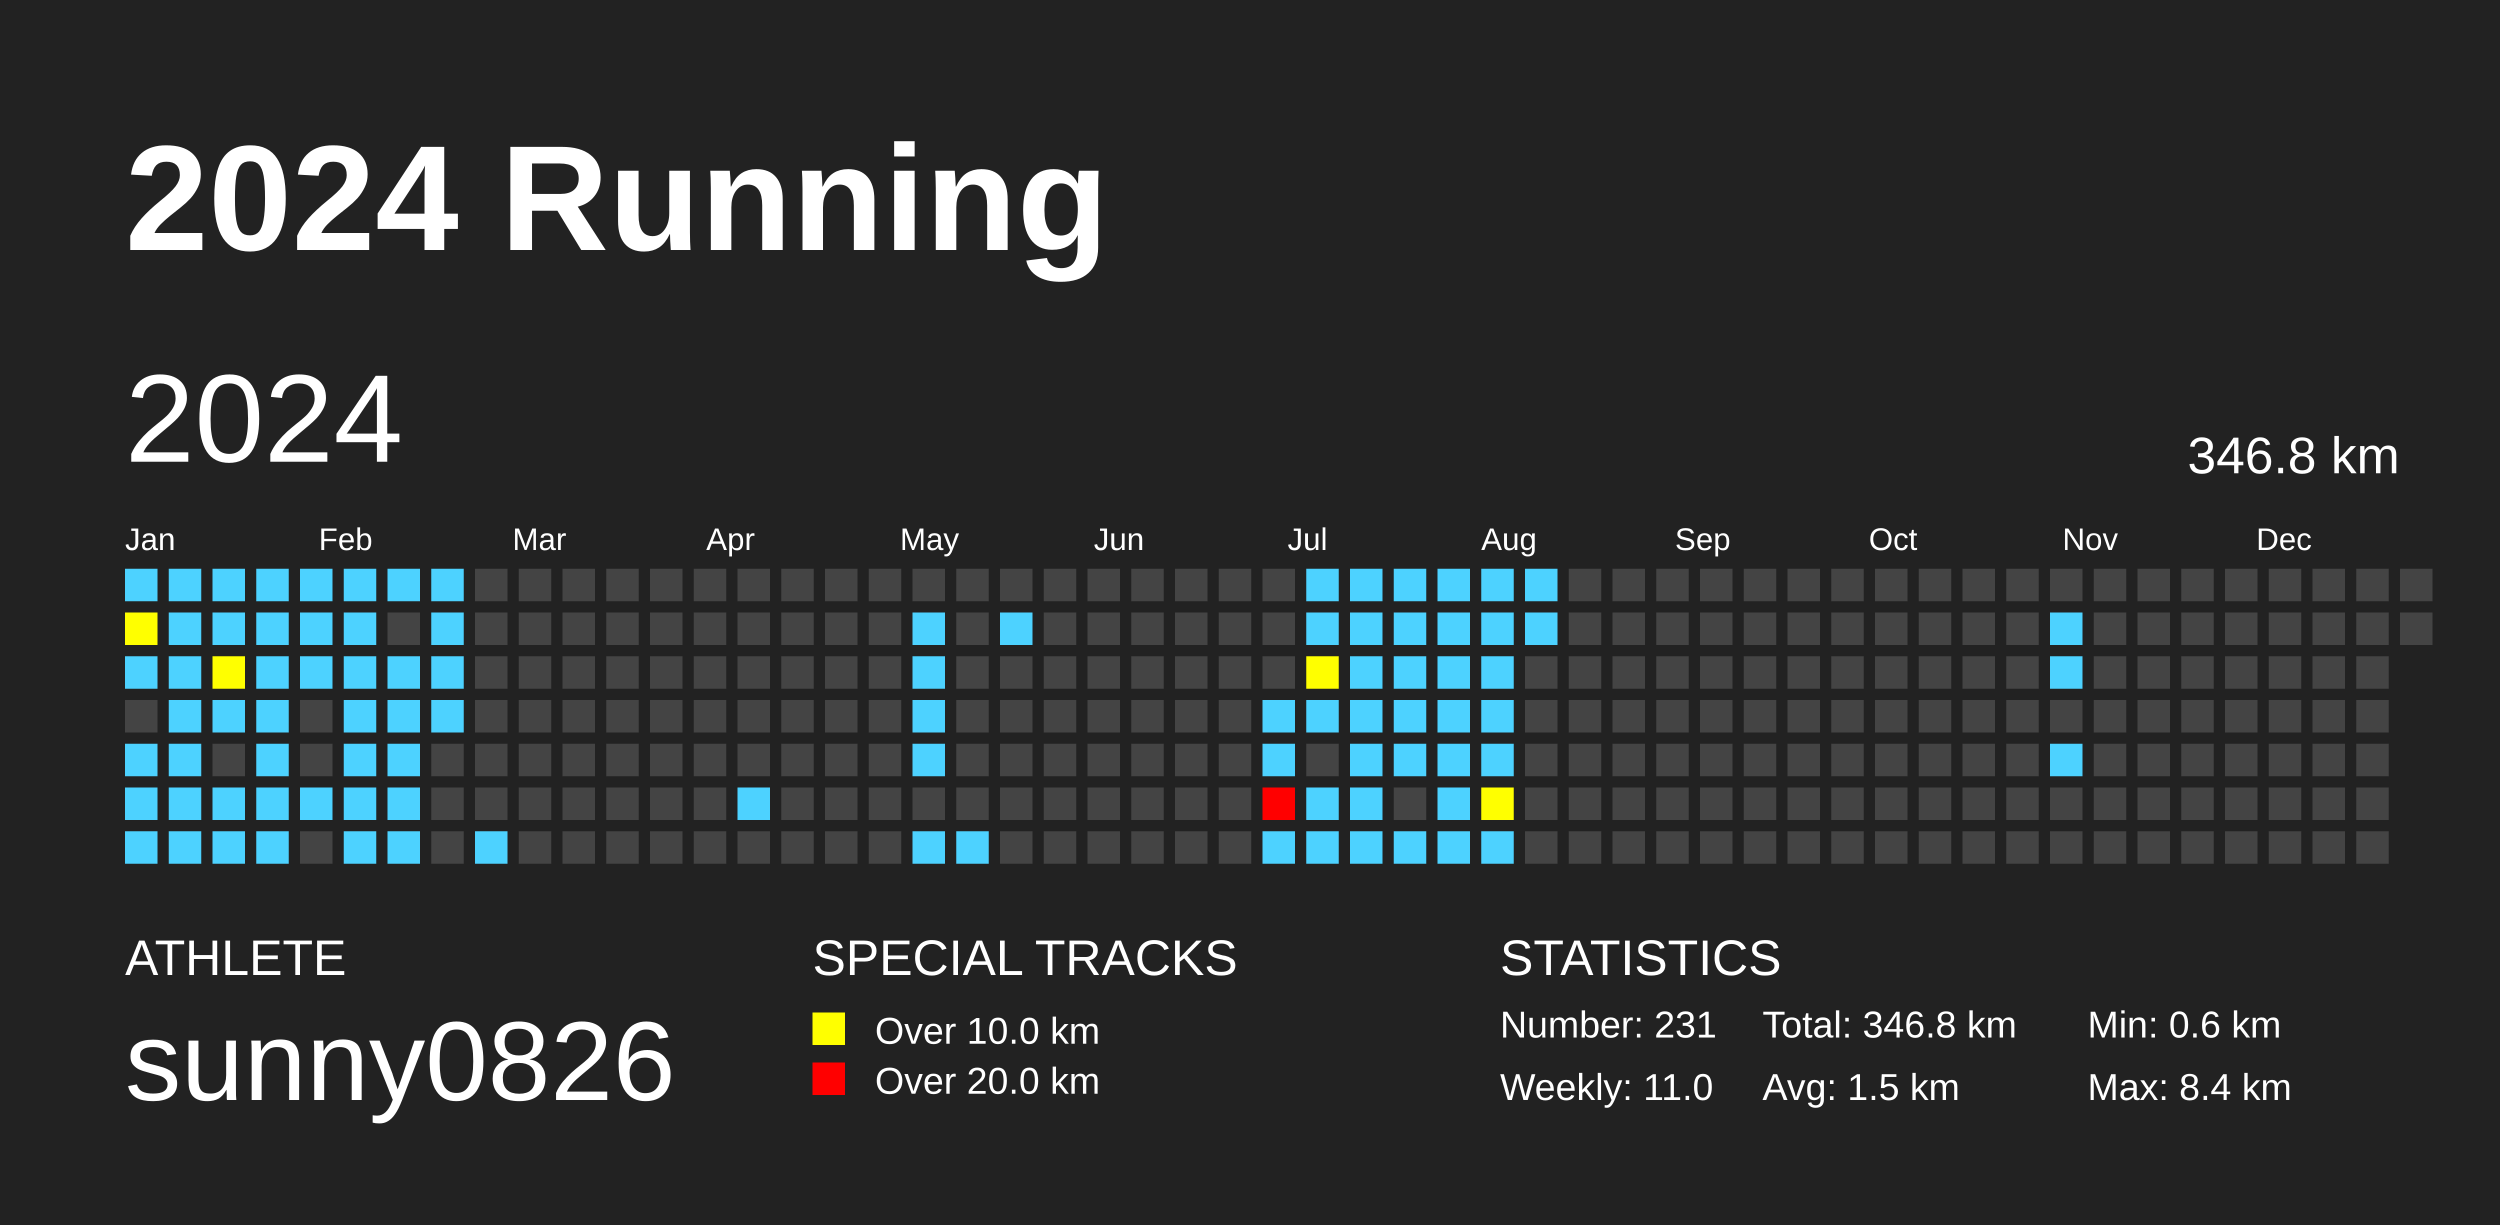
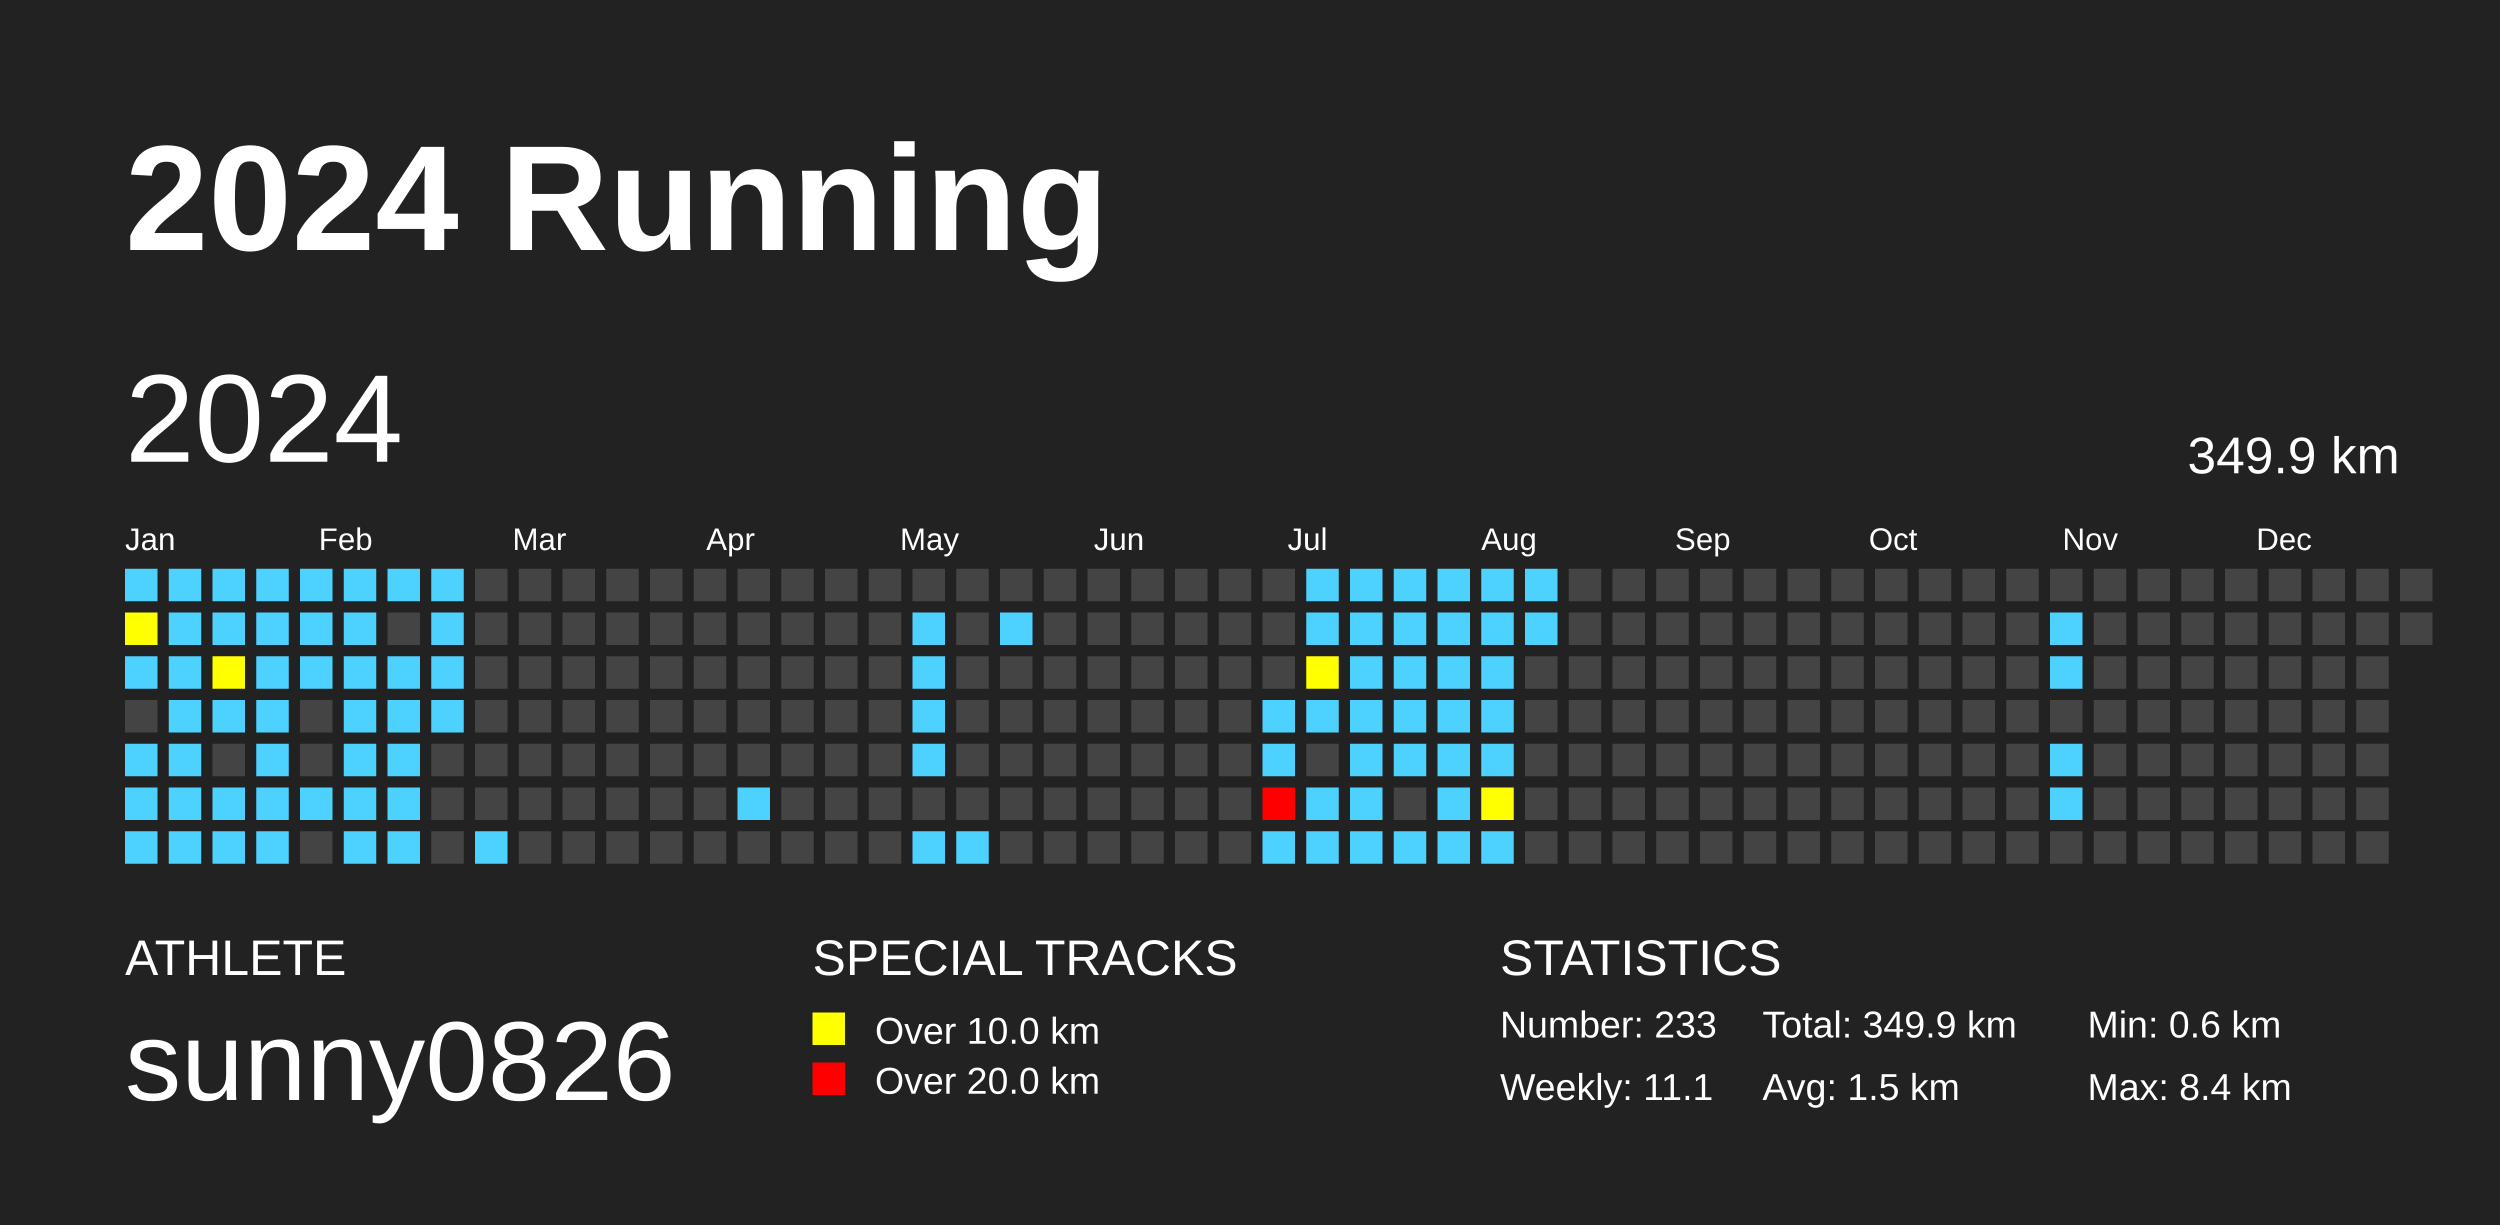
<svg xmlns="http://www.w3.org/2000/svg" baseProfile="full" height="98mm" version="1.1" viewBox="0,0,200,98" width="200mm">
  <defs />
  <rect fill="#222222" height="98" width="200" x="0" y="0" />
  <text fill="#FFFFFF" style="font-size:12px; font-family:Arial; font-weight:bold;" x="10" y="20">2024 Running</text>
  <text fill="#FFFFFF" style="font-size:4px; font-family:Arial" x="10" y="78">ATHLETE</text>
  <text fill="#FFFFFF" style="font-size:9px; font-family:Arial" x="10" y="88">sunny0826</text>
  <text fill="#FFFFFF" style="font-size:4px; font-family:Arial" x="65" y="78">SPECIAL TRACKS</text>
  <rect fill="yellow" height="2.6" width="2.6" x="65" y="81" />
  <text fill="#FFFFFF" style="font-size:3px; font-family:Arial" x="70" y="83.5">Over 10.0 km</text>
  <rect fill="red" height="2.6" width="2.6" x="65" y="85" />
  <text fill="#FFFFFF" style="font-size:3px; font-family:Arial" x="70" y="87.5">Over 20.0 km</text>
  <text fill="#FFFFFF" style="font-size:4px; font-family:Arial" x="120" y="78">STATISTICS</text>
-   <text fill="#FFFFFF" style="font-size:3px; font-family:Arial" x="120" y="83">Number: 231</text>
-   <text fill="#FFFFFF" style="font-size:3px; font-family:Arial" x="120" y="88">Weekly: 11.0</text>
-   <text fill="#FFFFFF" style="font-size:3px; font-family:Arial" x="141" y="83">Total: 346.8 km</text>
+   <text fill="#FFFFFF" style="font-size:3px; font-family:Arial" x="120" y="83">Number: 233</text>
+   <text fill="#FFFFFF" style="font-size:3px; font-family:Arial" x="120" y="88">Weekly: 11.1</text>
+   <text fill="#FFFFFF" style="font-size:3px; font-family:Arial" x="141" y="83">Total: 349.9 km</text>
  <text fill="#FFFFFF" style="font-size:3px; font-family:Arial" x="141" y="88">Avg: 1.5 km</text>
  <text fill="#FFFFFF" style="font-size:3px; font-family:Arial" x="167" y="83">Min: 0.6 km</text>
  <text fill="#FFFFFF" style="font-size:3px; font-family:Arial" x="167" y="88">Max: 8.4 km</text>
  <text dominant-baseline="hanging" fill="#FFFFFF" style="font-size:10.0px; font-family:Arial;" x="10" y="30">2024</text>
-   <text dominant-baseline="hanging" fill="#FFFFFF" style="font-size:4.125px; font-family:Arial;" x="175" y="35">346.8 km</text>
+   <text dominant-baseline="hanging" fill="#FFFFFF" style="font-size:4.125px; font-family:Arial;" x="175" y="35">349.9 km</text>
  <text fill="#FFFFFF" style="font-size:2.5px; font-family:Arial" x="10.0" y="44">Jan</text>
  <text fill="#FFFFFF" style="font-size:2.5px; font-family:Arial" x="25.5" y="44">Feb</text>
  <text fill="#FFFFFF" style="font-size:2.5px; font-family:Arial" x="41.0" y="44">Mar</text>
  <text fill="#FFFFFF" style="font-size:2.5px; font-family:Arial" x="56.5" y="44">Apr</text>
  <text fill="#FFFFFF" style="font-size:2.5px; font-family:Arial" x="72.0" y="44">May</text>
  <text fill="#FFFFFF" style="font-size:2.5px; font-family:Arial" x="87.5" y="44">Jun</text>
  <text fill="#FFFFFF" style="font-size:2.5px; font-family:Arial" x="103.0" y="44">Jul</text>
  <text fill="#FFFFFF" style="font-size:2.5px; font-family:Arial" x="118.5" y="44">Aug</text>
  <text fill="#FFFFFF" style="font-size:2.5px; font-family:Arial" x="134.0" y="44">Sep</text>
  <text fill="#FFFFFF" style="font-size:2.5px; font-family:Arial" x="149.5" y="44">Oct</text>
  <text fill="#FFFFFF" style="font-size:2.5px; font-family:Arial" x="165.0" y="44">Nov</text>
  <text fill="#FFFFFF" style="font-size:2.5px; font-family:Arial" x="180.5" y="44">Dec</text>
  <rect fill="#4DD2FF" height="2.6" width="2.6" x="10.0" y="45.5" />
  <rect fill="yellow" height="2.6" width="2.6" x="10.0" y="49.0" />
  <rect fill="#4DD2FF" height="2.6" width="2.6" x="10.0" y="52.5" />
  <rect fill="#444444" height="2.6" width="2.6" x="10.0" y="56.0" />
  <rect fill="#4DD2FF" height="2.6" width="2.6" x="10.0" y="59.5" />
  <rect fill="#4DD2FF" height="2.6" width="2.6" x="10.0" y="63.0" />
  <rect fill="#4DD2FF" height="2.6" width="2.6" x="10.0" y="66.5" />
  <rect fill="#4DD2FF" height="2.6" width="2.6" x="13.5" y="45.5" />
  <rect fill="#4DD2FF" height="2.6" width="2.6" x="13.5" y="49.0" />
  <rect fill="#4DD2FF" height="2.6" width="2.6" x="13.5" y="52.5" />
  <rect fill="#4DD2FF" height="2.6" width="2.6" x="13.5" y="56.0" />
  <rect fill="#4DD2FF" height="2.6" width="2.6" x="13.5" y="59.5" />
  <rect fill="#4DD2FF" height="2.6" width="2.6" x="13.5" y="63.0" />
  <rect fill="#4DD2FF" height="2.6" width="2.6" x="13.5" y="66.5" />
  <rect fill="#4DD2FF" height="2.6" width="2.6" x="17.0" y="45.5" />
  <rect fill="#4DD2FF" height="2.6" width="2.6" x="17.0" y="49.0" />
  <rect fill="yellow" height="2.6" width="2.6" x="17.0" y="52.5" />
  <rect fill="#4DD2FF" height="2.6" width="2.6" x="17.0" y="56.0" />
  <rect fill="#444444" height="2.6" width="2.6" x="17.0" y="59.5" />
  <rect fill="#4DD2FF" height="2.6" width="2.6" x="17.0" y="63.0" />
  <rect fill="#4DD2FF" height="2.6" width="2.6" x="17.0" y="66.5" />
  <rect fill="#4DD2FF" height="2.6" width="2.6" x="20.5" y="45.5" />
  <rect fill="#4DD2FF" height="2.6" width="2.6" x="20.5" y="49.0" />
  <rect fill="#4DD2FF" height="2.6" width="2.6" x="20.5" y="52.5" />
  <rect fill="#4DD2FF" height="2.6" width="2.6" x="20.5" y="56.0" />
  <rect fill="#4DD2FF" height="2.6" width="2.6" x="20.5" y="59.5" />
  <rect fill="#4DD2FF" height="2.6" width="2.6" x="20.5" y="63.0" />
  <rect fill="#4DD2FF" height="2.6" width="2.6" x="20.5" y="66.5" />
  <rect fill="#4DD2FF" height="2.6" width="2.6" x="24.0" y="45.5" />
  <rect fill="#4DD2FF" height="2.6" width="2.6" x="24.0" y="49.0" />
  <rect fill="#4DD2FF" height="2.6" width="2.6" x="24.0" y="52.5" />
  <rect fill="#444444" height="2.6" width="2.6" x="24.0" y="56.0" />
  <rect fill="#444444" height="2.6" width="2.6" x="24.0" y="59.5" />
  <rect fill="#4DD2FF" height="2.6" width="2.6" x="24.0" y="63.0" />
  <rect fill="#444444" height="2.6" width="2.6" x="24.0" y="66.5" />
  <rect fill="#4DD2FF" height="2.6" width="2.6" x="27.5" y="45.5" />
  <rect fill="#4DD2FF" height="2.6" width="2.6" x="27.5" y="49.0" />
  <rect fill="#4DD2FF" height="2.6" width="2.6" x="27.5" y="52.5" />
  <rect fill="#4DD2FF" height="2.6" width="2.6" x="27.5" y="56.0" />
  <rect fill="#4DD2FF" height="2.6" width="2.6" x="27.5" y="59.5" />
  <rect fill="#4DD2FF" height="2.6" width="2.6" x="27.5" y="63.0" />
  <rect fill="#4DD2FF" height="2.6" width="2.6" x="27.5" y="66.5" />
  <rect fill="#4DD2FF" height="2.6" width="2.6" x="31.0" y="45.5" />
  <rect fill="#444444" height="2.6" width="2.6" x="31.0" y="49.0" />
  <rect fill="#4DD2FF" height="2.6" width="2.6" x="31.0" y="52.5" />
  <rect fill="#4DD2FF" height="2.6" width="2.6" x="31.0" y="56.0" />
  <rect fill="#4DD2FF" height="2.6" width="2.6" x="31.0" y="59.5" />
  <rect fill="#4DD2FF" height="2.6" width="2.6" x="31.0" y="63.0" />
  <rect fill="#4DD2FF" height="2.6" width="2.6" x="31.0" y="66.5" />
  <rect fill="#4DD2FF" height="2.6" width="2.6" x="34.5" y="45.5" />
  <rect fill="#4DD2FF" height="2.6" width="2.6" x="34.5" y="49.0" />
  <rect fill="#4DD2FF" height="2.6" width="2.6" x="34.5" y="52.5" />
  <rect fill="#4DD2FF" height="2.6" width="2.6" x="34.5" y="56.0" />
  <rect fill="#444444" height="2.6" width="2.6" x="34.5" y="59.5" />
  <rect fill="#444444" height="2.6" width="2.6" x="34.5" y="63.0" />
  <rect fill="#444444" height="2.6" width="2.6" x="34.5" y="66.5" />
  <rect fill="#444444" height="2.6" width="2.6" x="38.0" y="45.5" />
  <rect fill="#444444" height="2.6" width="2.6" x="38.0" y="49.0" />
  <rect fill="#444444" height="2.6" width="2.6" x="38.0" y="52.5" />
  <rect fill="#444444" height="2.6" width="2.6" x="38.0" y="56.0" />
  <rect fill="#444444" height="2.6" width="2.6" x="38.0" y="59.5" />
  <rect fill="#444444" height="2.6" width="2.6" x="38.0" y="63.0" />
  <rect fill="#4DD2FF" height="2.6" width="2.6" x="38.0" y="66.5" />
  <rect fill="#444444" height="2.6" width="2.6" x="41.5" y="45.5" />
  <rect fill="#444444" height="2.6" width="2.6" x="41.5" y="49.0" />
  <rect fill="#444444" height="2.6" width="2.6" x="41.5" y="52.5" />
  <rect fill="#444444" height="2.6" width="2.6" x="41.5" y="56.0" />
  <rect fill="#444444" height="2.6" width="2.6" x="41.5" y="59.5" />
  <rect fill="#444444" height="2.6" width="2.6" x="41.5" y="63.0" />
  <rect fill="#444444" height="2.6" width="2.6" x="41.5" y="66.5" />
  <rect fill="#444444" height="2.6" width="2.6" x="45.0" y="45.5" />
  <rect fill="#444444" height="2.6" width="2.6" x="45.0" y="49.0" />
  <rect fill="#444444" height="2.6" width="2.6" x="45.0" y="52.5" />
  <rect fill="#444444" height="2.6" width="2.6" x="45.0" y="56.0" />
  <rect fill="#444444" height="2.6" width="2.6" x="45.0" y="59.5" />
  <rect fill="#444444" height="2.6" width="2.6" x="45.0" y="63.0" />
  <rect fill="#444444" height="2.6" width="2.6" x="45.0" y="66.5" />
  <rect fill="#444444" height="2.6" width="2.6" x="48.5" y="45.5" />
  <rect fill="#444444" height="2.6" width="2.6" x="48.5" y="49.0" />
  <rect fill="#444444" height="2.6" width="2.6" x="48.5" y="52.5" />
  <rect fill="#444444" height="2.6" width="2.6" x="48.5" y="56.0" />
  <rect fill="#444444" height="2.6" width="2.6" x="48.5" y="59.5" />
  <rect fill="#444444" height="2.6" width="2.6" x="48.5" y="63.0" />
  <rect fill="#444444" height="2.6" width="2.6" x="48.5" y="66.5" />
  <rect fill="#444444" height="2.6" width="2.6" x="52.0" y="45.5" />
  <rect fill="#444444" height="2.6" width="2.6" x="52.0" y="49.0" />
  <rect fill="#444444" height="2.6" width="2.6" x="52.0" y="52.5" />
  <rect fill="#444444" height="2.6" width="2.6" x="52.0" y="56.0" />
  <rect fill="#444444" height="2.6" width="2.6" x="52.0" y="59.5" />
  <rect fill="#444444" height="2.6" width="2.6" x="52.0" y="63.0" />
  <rect fill="#444444" height="2.6" width="2.6" x="52.0" y="66.5" />
  <rect fill="#444444" height="2.6" width="2.6" x="55.5" y="45.5" />
  <rect fill="#444444" height="2.6" width="2.6" x="55.5" y="49.0" />
  <rect fill="#444444" height="2.6" width="2.6" x="55.5" y="52.5" />
  <rect fill="#444444" height="2.6" width="2.6" x="55.5" y="56.0" />
  <rect fill="#444444" height="2.6" width="2.6" x="55.5" y="59.5" />
  <rect fill="#444444" height="2.6" width="2.6" x="55.5" y="63.0" />
  <rect fill="#444444" height="2.6" width="2.6" x="55.5" y="66.5" />
  <rect fill="#444444" height="2.6" width="2.6" x="59.0" y="45.5" />
  <rect fill="#444444" height="2.6" width="2.6" x="59.0" y="49.0" />
  <rect fill="#444444" height="2.6" width="2.6" x="59.0" y="52.5" />
  <rect fill="#444444" height="2.6" width="2.6" x="59.0" y="56.0" />
  <rect fill="#444444" height="2.6" width="2.6" x="59.0" y="59.5" />
  <rect fill="#4DD2FF" height="2.6" width="2.6" x="59.0" y="63.0" />
  <rect fill="#444444" height="2.6" width="2.6" x="59.0" y="66.5" />
  <rect fill="#444444" height="2.6" width="2.6" x="62.5" y="45.5" />
  <rect fill="#444444" height="2.6" width="2.6" x="62.5" y="49.0" />
  <rect fill="#444444" height="2.6" width="2.6" x="62.5" y="52.5" />
  <rect fill="#444444" height="2.6" width="2.6" x="62.5" y="56.0" />
  <rect fill="#444444" height="2.6" width="2.6" x="62.5" y="59.5" />
  <rect fill="#444444" height="2.6" width="2.6" x="62.5" y="63.0" />
  <rect fill="#444444" height="2.6" width="2.6" x="62.5" y="66.5" />
  <rect fill="#444444" height="2.6" width="2.6" x="66.0" y="45.5" />
  <rect fill="#444444" height="2.6" width="2.6" x="66.0" y="49.0" />
  <rect fill="#444444" height="2.6" width="2.6" x="66.0" y="52.5" />
  <rect fill="#444444" height="2.6" width="2.6" x="66.0" y="56.0" />
  <rect fill="#444444" height="2.6" width="2.6" x="66.0" y="59.5" />
  <rect fill="#444444" height="2.6" width="2.6" x="66.0" y="63.0" />
  <rect fill="#444444" height="2.6" width="2.6" x="66.0" y="66.5" />
  <rect fill="#444444" height="2.6" width="2.6" x="69.5" y="45.5" />
  <rect fill="#444444" height="2.6" width="2.6" x="69.5" y="49.0" />
  <rect fill="#444444" height="2.6" width="2.6" x="69.5" y="52.5" />
  <rect fill="#444444" height="2.6" width="2.6" x="69.5" y="56.0" />
  <rect fill="#444444" height="2.6" width="2.6" x="69.5" y="59.5" />
  <rect fill="#444444" height="2.6" width="2.6" x="69.5" y="63.0" />
  <rect fill="#444444" height="2.6" width="2.6" x="69.5" y="66.5" />
  <rect fill="#444444" height="2.6" width="2.6" x="73.0" y="45.5" />
  <rect fill="#4DD2FF" height="2.6" width="2.6" x="73.0" y="49.0" />
  <rect fill="#4DD2FF" height="2.6" width="2.6" x="73.0" y="52.5" />
  <rect fill="#4DD2FF" height="2.6" width="2.6" x="73.0" y="56.0" />
  <rect fill="#4DD2FF" height="2.6" width="2.6" x="73.0" y="59.5" />
  <rect fill="#444444" height="2.6" width="2.6" x="73.0" y="63.0" />
  <rect fill="#4DD2FF" height="2.6" width="2.6" x="73.0" y="66.5" />
  <rect fill="#444444" height="2.6" width="2.6" x="76.5" y="45.5" />
  <rect fill="#444444" height="2.6" width="2.6" x="76.5" y="49.0" />
  <rect fill="#444444" height="2.6" width="2.6" x="76.5" y="52.5" />
  <rect fill="#444444" height="2.6" width="2.6" x="76.5" y="56.0" />
  <rect fill="#444444" height="2.6" width="2.6" x="76.5" y="59.5" />
  <rect fill="#444444" height="2.6" width="2.6" x="76.5" y="63.0" />
  <rect fill="#4DD2FF" height="2.6" width="2.6" x="76.5" y="66.5" />
  <rect fill="#444444" height="2.6" width="2.6" x="80.0" y="45.5" />
  <rect fill="#4DD2FF" height="2.6" width="2.6" x="80.0" y="49.0" />
  <rect fill="#444444" height="2.6" width="2.6" x="80.0" y="52.5" />
  <rect fill="#444444" height="2.6" width="2.6" x="80.0" y="56.0" />
  <rect fill="#444444" height="2.6" width="2.6" x="80.0" y="59.5" />
  <rect fill="#444444" height="2.6" width="2.6" x="80.0" y="63.0" />
  <rect fill="#444444" height="2.6" width="2.6" x="80.0" y="66.5" />
  <rect fill="#444444" height="2.6" width="2.6" x="83.5" y="45.5" />
  <rect fill="#444444" height="2.6" width="2.6" x="83.5" y="49.0" />
  <rect fill="#444444" height="2.6" width="2.6" x="83.5" y="52.5" />
  <rect fill="#444444" height="2.6" width="2.6" x="83.5" y="56.0" />
  <rect fill="#444444" height="2.6" width="2.6" x="83.5" y="59.5" />
  <rect fill="#444444" height="2.6" width="2.6" x="83.5" y="63.0" />
  <rect fill="#444444" height="2.6" width="2.6" x="83.5" y="66.5" />
  <rect fill="#444444" height="2.6" width="2.6" x="87.0" y="45.5" />
  <rect fill="#444444" height="2.6" width="2.6" x="87.0" y="49.0" />
  <rect fill="#444444" height="2.6" width="2.6" x="87.0" y="52.5" />
  <rect fill="#444444" height="2.6" width="2.6" x="87.0" y="56.0" />
  <rect fill="#444444" height="2.6" width="2.6" x="87.0" y="59.5" />
  <rect fill="#444444" height="2.6" width="2.6" x="87.0" y="63.0" />
  <rect fill="#444444" height="2.6" width="2.6" x="87.0" y="66.5" />
  <rect fill="#444444" height="2.6" width="2.6" x="90.5" y="45.5" />
  <rect fill="#444444" height="2.6" width="2.6" x="90.5" y="49.0" />
  <rect fill="#444444" height="2.6" width="2.6" x="90.5" y="52.5" />
  <rect fill="#444444" height="2.6" width="2.6" x="90.5" y="56.0" />
  <rect fill="#444444" height="2.6" width="2.6" x="90.5" y="59.5" />
  <rect fill="#444444" height="2.6" width="2.6" x="90.5" y="63.0" />
  <rect fill="#444444" height="2.6" width="2.6" x="90.5" y="66.5" />
  <rect fill="#444444" height="2.6" width="2.6" x="94.0" y="45.5" />
  <rect fill="#444444" height="2.6" width="2.6" x="94.0" y="49.0" />
  <rect fill="#444444" height="2.6" width="2.6" x="94.0" y="52.5" />
  <rect fill="#444444" height="2.6" width="2.6" x="94.0" y="56.0" />
  <rect fill="#444444" height="2.6" width="2.6" x="94.0" y="59.5" />
  <rect fill="#444444" height="2.6" width="2.6" x="94.0" y="63.0" />
  <rect fill="#444444" height="2.6" width="2.6" x="94.0" y="66.5" />
  <rect fill="#444444" height="2.6" width="2.6" x="97.5" y="45.5" />
  <rect fill="#444444" height="2.6" width="2.6" x="97.5" y="49.0" />
  <rect fill="#444444" height="2.6" width="2.6" x="97.5" y="52.5" />
  <rect fill="#444444" height="2.6" width="2.6" x="97.5" y="56.0" />
  <rect fill="#444444" height="2.6" width="2.6" x="97.5" y="59.5" />
  <rect fill="#444444" height="2.6" width="2.6" x="97.5" y="63.0" />
  <rect fill="#444444" height="2.6" width="2.6" x="97.5" y="66.5" />
  <rect fill="#444444" height="2.6" width="2.6" x="101.0" y="45.5" />
  <rect fill="#444444" height="2.6" width="2.6" x="101.0" y="49.0" />
  <rect fill="#444444" height="2.6" width="2.6" x="101.0" y="52.5" />
  <rect fill="#4DD2FF" height="2.6" width="2.6" x="101.0" y="56.0" />
  <rect fill="#4DD2FF" height="2.6" width="2.6" x="101.0" y="59.5" />
  <rect fill="red" height="2.6" width="2.6" x="101.0" y="63.0" />
  <rect fill="#4DD2FF" height="2.6" width="2.6" x="101.0" y="66.5" />
  <rect fill="#4DD2FF" height="2.6" width="2.6" x="104.5" y="45.5" />
  <rect fill="#4DD2FF" height="2.6" width="2.6" x="104.5" y="49.0" />
  <rect fill="yellow" height="2.6" width="2.6" x="104.5" y="52.5" />
  <rect fill="#4DD2FF" height="2.6" width="2.6" x="104.5" y="56.0" />
  <rect fill="#444444" height="2.6" width="2.6" x="104.5" y="59.5" />
  <rect fill="#4DD2FF" height="2.6" width="2.6" x="104.5" y="63.0" />
  <rect fill="#4DD2FF" height="2.6" width="2.6" x="104.5" y="66.5" />
  <rect fill="#4DD2FF" height="2.6" width="2.6" x="108.0" y="45.5" />
  <rect fill="#4DD2FF" height="2.6" width="2.6" x="108.0" y="49.0" />
  <rect fill="#4DD2FF" height="2.6" width="2.6" x="108.0" y="52.5" />
  <rect fill="#4DD2FF" height="2.6" width="2.6" x="108.0" y="56.0" />
  <rect fill="#4DD2FF" height="2.6" width="2.6" x="108.0" y="59.5" />
  <rect fill="#4DD2FF" height="2.6" width="2.6" x="108.0" y="63.0" />
  <rect fill="#4DD2FF" height="2.6" width="2.6" x="108.0" y="66.5" />
  <rect fill="#4DD2FF" height="2.6" width="2.6" x="111.5" y="45.5" />
  <rect fill="#4DD2FF" height="2.6" width="2.6" x="111.5" y="49.0" />
  <rect fill="#4DD2FF" height="2.6" width="2.6" x="111.5" y="52.5" />
  <rect fill="#4DD2FF" height="2.6" width="2.6" x="111.5" y="56.0" />
  <rect fill="#4DD2FF" height="2.6" width="2.6" x="111.5" y="59.5" />
  <rect fill="#444444" height="2.6" width="2.6" x="111.5" y="63.0" />
  <rect fill="#4DD2FF" height="2.6" width="2.6" x="111.5" y="66.5" />
  <rect fill="#4DD2FF" height="2.6" width="2.6" x="115.0" y="45.5" />
  <rect fill="#4DD2FF" height="2.6" width="2.6" x="115.0" y="49.0" />
  <rect fill="#4DD2FF" height="2.6" width="2.6" x="115.0" y="52.5" />
  <rect fill="#4DD2FF" height="2.6" width="2.6" x="115.0" y="56.0" />
  <rect fill="#4DD2FF" height="2.6" width="2.6" x="115.0" y="59.5" />
  <rect fill="#4DD2FF" height="2.6" width="2.6" x="115.0" y="63.0" />
  <rect fill="#4DD2FF" height="2.6" width="2.6" x="115.0" y="66.5" />
  <rect fill="#4DD2FF" height="2.6" width="2.6" x="118.5" y="45.5" />
  <rect fill="#4DD2FF" height="2.6" width="2.6" x="118.5" y="49.0" />
  <rect fill="#4DD2FF" height="2.6" width="2.6" x="118.5" y="52.5" />
  <rect fill="#4DD2FF" height="2.6" width="2.6" x="118.5" y="56.0" />
  <rect fill="#4DD2FF" height="2.6" width="2.6" x="118.5" y="59.5" />
  <rect fill="yellow" height="2.6" width="2.6" x="118.5" y="63.0" />
  <rect fill="#4DD2FF" height="2.6" width="2.6" x="118.5" y="66.5" />
  <rect fill="#4DD2FF" height="2.6" width="2.6" x="122.0" y="45.5" />
  <rect fill="#4DD2FF" height="2.6" width="2.6" x="122.0" y="49.0" />
  <rect fill="#444444" height="2.6" width="2.6" x="122.0" y="52.5" />
  <rect fill="#444444" height="2.6" width="2.6" x="122.0" y="56.0" />
  <rect fill="#444444" height="2.6" width="2.6" x="122.0" y="59.5" />
  <rect fill="#444444" height="2.6" width="2.6" x="122.0" y="63.0" />
  <rect fill="#444444" height="2.6" width="2.6" x="122.0" y="66.5" />
  <rect fill="#444444" height="2.6" width="2.6" x="125.5" y="45.5" />
  <rect fill="#444444" height="2.6" width="2.6" x="125.5" y="49.0" />
  <rect fill="#444444" height="2.6" width="2.6" x="125.5" y="52.5" />
  <rect fill="#444444" height="2.6" width="2.6" x="125.5" y="56.0" />
  <rect fill="#444444" height="2.6" width="2.6" x="125.5" y="59.5" />
  <rect fill="#444444" height="2.6" width="2.6" x="125.5" y="63.0" />
  <rect fill="#444444" height="2.6" width="2.6" x="125.5" y="66.5" />
  <rect fill="#444444" height="2.6" width="2.6" x="129.0" y="45.5" />
  <rect fill="#444444" height="2.6" width="2.6" x="129.0" y="49.0" />
  <rect fill="#444444" height="2.6" width="2.6" x="129.0" y="52.5" />
  <rect fill="#444444" height="2.6" width="2.6" x="129.0" y="56.0" />
  <rect fill="#444444" height="2.6" width="2.6" x="129.0" y="59.5" />
  <rect fill="#444444" height="2.6" width="2.6" x="129.0" y="63.0" />
  <rect fill="#444444" height="2.6" width="2.6" x="129.0" y="66.5" />
  <rect fill="#444444" height="2.6" width="2.6" x="132.5" y="45.5" />
  <rect fill="#444444" height="2.6" width="2.6" x="132.5" y="49.0" />
  <rect fill="#444444" height="2.6" width="2.6" x="132.5" y="52.5" />
  <rect fill="#444444" height="2.6" width="2.6" x="132.5" y="56.0" />
  <rect fill="#444444" height="2.6" width="2.6" x="132.5" y="59.5" />
  <rect fill="#444444" height="2.6" width="2.6" x="132.5" y="63.0" />
  <rect fill="#444444" height="2.6" width="2.6" x="132.5" y="66.5" />
  <rect fill="#444444" height="2.6" width="2.6" x="136.0" y="45.5" />
  <rect fill="#444444" height="2.6" width="2.6" x="136.0" y="49.0" />
  <rect fill="#444444" height="2.6" width="2.6" x="136.0" y="52.5" />
  <rect fill="#444444" height="2.6" width="2.6" x="136.0" y="56.0" />
  <rect fill="#444444" height="2.6" width="2.6" x="136.0" y="59.5" />
  <rect fill="#444444" height="2.6" width="2.6" x="136.0" y="63.0" />
  <rect fill="#444444" height="2.6" width="2.6" x="136.0" y="66.5" />
  <rect fill="#444444" height="2.6" width="2.6" x="139.5" y="45.5" />
  <rect fill="#444444" height="2.6" width="2.6" x="139.5" y="49.0" />
  <rect fill="#444444" height="2.6" width="2.6" x="139.5" y="52.5" />
  <rect fill="#444444" height="2.6" width="2.6" x="139.5" y="56.0" />
  <rect fill="#444444" height="2.6" width="2.6" x="139.5" y="59.5" />
  <rect fill="#444444" height="2.6" width="2.6" x="139.5" y="63.0" />
  <rect fill="#444444" height="2.6" width="2.6" x="139.5" y="66.5" />
  <rect fill="#444444" height="2.6" width="2.6" x="143.0" y="45.5" />
  <rect fill="#444444" height="2.6" width="2.6" x="143.0" y="49.0" />
  <rect fill="#444444" height="2.6" width="2.6" x="143.0" y="52.5" />
  <rect fill="#444444" height="2.6" width="2.6" x="143.0" y="56.0" />
  <rect fill="#444444" height="2.6" width="2.6" x="143.0" y="59.5" />
  <rect fill="#444444" height="2.6" width="2.6" x="143.0" y="63.0" />
  <rect fill="#444444" height="2.6" width="2.6" x="143.0" y="66.5" />
  <rect fill="#444444" height="2.6" width="2.6" x="146.5" y="45.5" />
  <rect fill="#444444" height="2.6" width="2.6" x="146.5" y="49.0" />
  <rect fill="#444444" height="2.6" width="2.6" x="146.5" y="52.5" />
  <rect fill="#444444" height="2.6" width="2.6" x="146.5" y="56.0" />
  <rect fill="#444444" height="2.6" width="2.6" x="146.5" y="59.5" />
  <rect fill="#444444" height="2.6" width="2.6" x="146.5" y="63.0" />
  <rect fill="#444444" height="2.6" width="2.6" x="146.5" y="66.5" />
  <rect fill="#444444" height="2.6" width="2.6" x="150.0" y="45.5" />
  <rect fill="#444444" height="2.6" width="2.6" x="150.0" y="49.0" />
  <rect fill="#444444" height="2.6" width="2.6" x="150.0" y="52.5" />
  <rect fill="#444444" height="2.6" width="2.6" x="150.0" y="56.0" />
  <rect fill="#444444" height="2.6" width="2.6" x="150.0" y="59.5" />
  <rect fill="#444444" height="2.6" width="2.6" x="150.0" y="63.0" />
  <rect fill="#444444" height="2.6" width="2.6" x="150.0" y="66.5" />
  <rect fill="#444444" height="2.6" width="2.6" x="153.5" y="45.5" />
  <rect fill="#444444" height="2.6" width="2.6" x="153.5" y="49.0" />
  <rect fill="#444444" height="2.6" width="2.6" x="153.5" y="52.5" />
  <rect fill="#444444" height="2.6" width="2.6" x="153.5" y="56.0" />
  <rect fill="#444444" height="2.6" width="2.6" x="153.5" y="59.5" />
  <rect fill="#444444" height="2.6" width="2.6" x="153.5" y="63.0" />
  <rect fill="#444444" height="2.6" width="2.6" x="153.5" y="66.5" />
  <rect fill="#444444" height="2.6" width="2.6" x="157.0" y="45.5" />
  <rect fill="#444444" height="2.6" width="2.6" x="157.0" y="49.0" />
  <rect fill="#444444" height="2.6" width="2.6" x="157.0" y="52.5" />
  <rect fill="#444444" height="2.6" width="2.6" x="157.0" y="56.0" />
  <rect fill="#444444" height="2.6" width="2.6" x="157.0" y="59.5" />
  <rect fill="#444444" height="2.6" width="2.6" x="157.0" y="63.0" />
  <rect fill="#444444" height="2.6" width="2.6" x="157.0" y="66.5" />
  <rect fill="#444444" height="2.6" width="2.6" x="160.5" y="45.5" />
  <rect fill="#444444" height="2.6" width="2.6" x="160.5" y="49.0" />
  <rect fill="#444444" height="2.6" width="2.6" x="160.5" y="52.5" />
  <rect fill="#444444" height="2.6" width="2.6" x="160.5" y="56.0" />
  <rect fill="#444444" height="2.6" width="2.6" x="160.5" y="59.5" />
  <rect fill="#444444" height="2.6" width="2.6" x="160.5" y="63.0" />
  <rect fill="#444444" height="2.6" width="2.6" x="160.5" y="66.5" />
  <rect fill="#444444" height="2.6" width="2.6" x="164.0" y="45.5" />
  <rect fill="#4DD2FF" height="2.6" width="2.6" x="164.0" y="49.0" />
  <rect fill="#4DD2FF" height="2.6" width="2.6" x="164.0" y="52.5" />
  <rect fill="#444444" height="2.6" width="2.6" x="164.0" y="56.0" />
  <rect fill="#4DD2FF" height="2.6" width="2.6" x="164.0" y="59.5" />
-   <rect fill="#444444" height="2.6" width="2.6" x="164.0" y="63.0" />
+   <rect fill="#4DD2FF" height="2.6" width="2.6" x="164.0" y="63.0" />
  <rect fill="#444444" height="2.6" width="2.6" x="164.0" y="66.5" />
  <rect fill="#444444" height="2.6" width="2.6" x="167.5" y="45.5" />
  <rect fill="#444444" height="2.6" width="2.6" x="167.5" y="49.0" />
  <rect fill="#444444" height="2.6" width="2.6" x="167.5" y="52.5" />
  <rect fill="#444444" height="2.6" width="2.6" x="167.5" y="56.0" />
  <rect fill="#444444" height="2.6" width="2.6" x="167.5" y="59.5" />
  <rect fill="#444444" height="2.6" width="2.6" x="167.5" y="63.0" />
  <rect fill="#444444" height="2.6" width="2.6" x="167.5" y="66.5" />
  <rect fill="#444444" height="2.6" width="2.6" x="171.0" y="45.5" />
  <rect fill="#444444" height="2.6" width="2.6" x="171.0" y="49.0" />
  <rect fill="#444444" height="2.6" width="2.6" x="171.0" y="52.5" />
  <rect fill="#444444" height="2.6" width="2.6" x="171.0" y="56.0" />
  <rect fill="#444444" height="2.6" width="2.6" x="171.0" y="59.5" />
  <rect fill="#444444" height="2.6" width="2.6" x="171.0" y="63.0" />
  <rect fill="#444444" height="2.6" width="2.6" x="171.0" y="66.5" />
  <rect fill="#444444" height="2.6" width="2.6" x="174.5" y="45.5" />
  <rect fill="#444444" height="2.6" width="2.6" x="174.5" y="49.0" />
  <rect fill="#444444" height="2.6" width="2.6" x="174.5" y="52.5" />
  <rect fill="#444444" height="2.6" width="2.6" x="174.5" y="56.0" />
  <rect fill="#444444" height="2.6" width="2.6" x="174.5" y="59.5" />
  <rect fill="#444444" height="2.6" width="2.6" x="174.5" y="63.0" />
  <rect fill="#444444" height="2.6" width="2.6" x="174.5" y="66.5" />
  <rect fill="#444444" height="2.6" width="2.6" x="178.0" y="45.5" />
  <rect fill="#444444" height="2.6" width="2.6" x="178.0" y="49.0" />
  <rect fill="#444444" height="2.6" width="2.6" x="178.0" y="52.5" />
  <rect fill="#444444" height="2.6" width="2.6" x="178.0" y="56.0" />
  <rect fill="#444444" height="2.6" width="2.6" x="178.0" y="59.5" />
  <rect fill="#444444" height="2.6" width="2.6" x="178.0" y="63.0" />
  <rect fill="#444444" height="2.6" width="2.6" x="178.0" y="66.5" />
  <rect fill="#444444" height="2.6" width="2.6" x="181.5" y="45.5" />
  <rect fill="#444444" height="2.6" width="2.6" x="181.5" y="49.0" />
  <rect fill="#444444" height="2.6" width="2.6" x="181.5" y="52.5" />
  <rect fill="#444444" height="2.6" width="2.6" x="181.5" y="56.0" />
  <rect fill="#444444" height="2.6" width="2.6" x="181.5" y="59.5" />
  <rect fill="#444444" height="2.6" width="2.6" x="181.5" y="63.0" />
  <rect fill="#444444" height="2.6" width="2.6" x="181.5" y="66.5" />
  <rect fill="#444444" height="2.6" width="2.6" x="185.0" y="45.5" />
  <rect fill="#444444" height="2.6" width="2.6" x="185.0" y="49.0" />
  <rect fill="#444444" height="2.6" width="2.6" x="185.0" y="52.5" />
  <rect fill="#444444" height="2.6" width="2.6" x="185.0" y="56.0" />
  <rect fill="#444444" height="2.6" width="2.6" x="185.0" y="59.5" />
  <rect fill="#444444" height="2.6" width="2.6" x="185.0" y="63.0" />
  <rect fill="#444444" height="2.6" width="2.6" x="185.0" y="66.5" />
  <rect fill="#444444" height="2.6" width="2.6" x="188.5" y="45.5" />
  <rect fill="#444444" height="2.6" width="2.6" x="188.5" y="49.0" />
  <rect fill="#444444" height="2.6" width="2.6" x="188.5" y="52.5" />
  <rect fill="#444444" height="2.6" width="2.6" x="188.5" y="56.0" />
  <rect fill="#444444" height="2.6" width="2.6" x="188.5" y="59.5" />
  <rect fill="#444444" height="2.6" width="2.6" x="188.5" y="63.0" />
  <rect fill="#444444" height="2.6" width="2.6" x="188.5" y="66.5" />
  <rect fill="#444444" height="2.6" width="2.6" x="192.0" y="45.5" />
  <rect fill="#444444" height="2.6" width="2.6" x="192.0" y="49.0" />
</svg>
